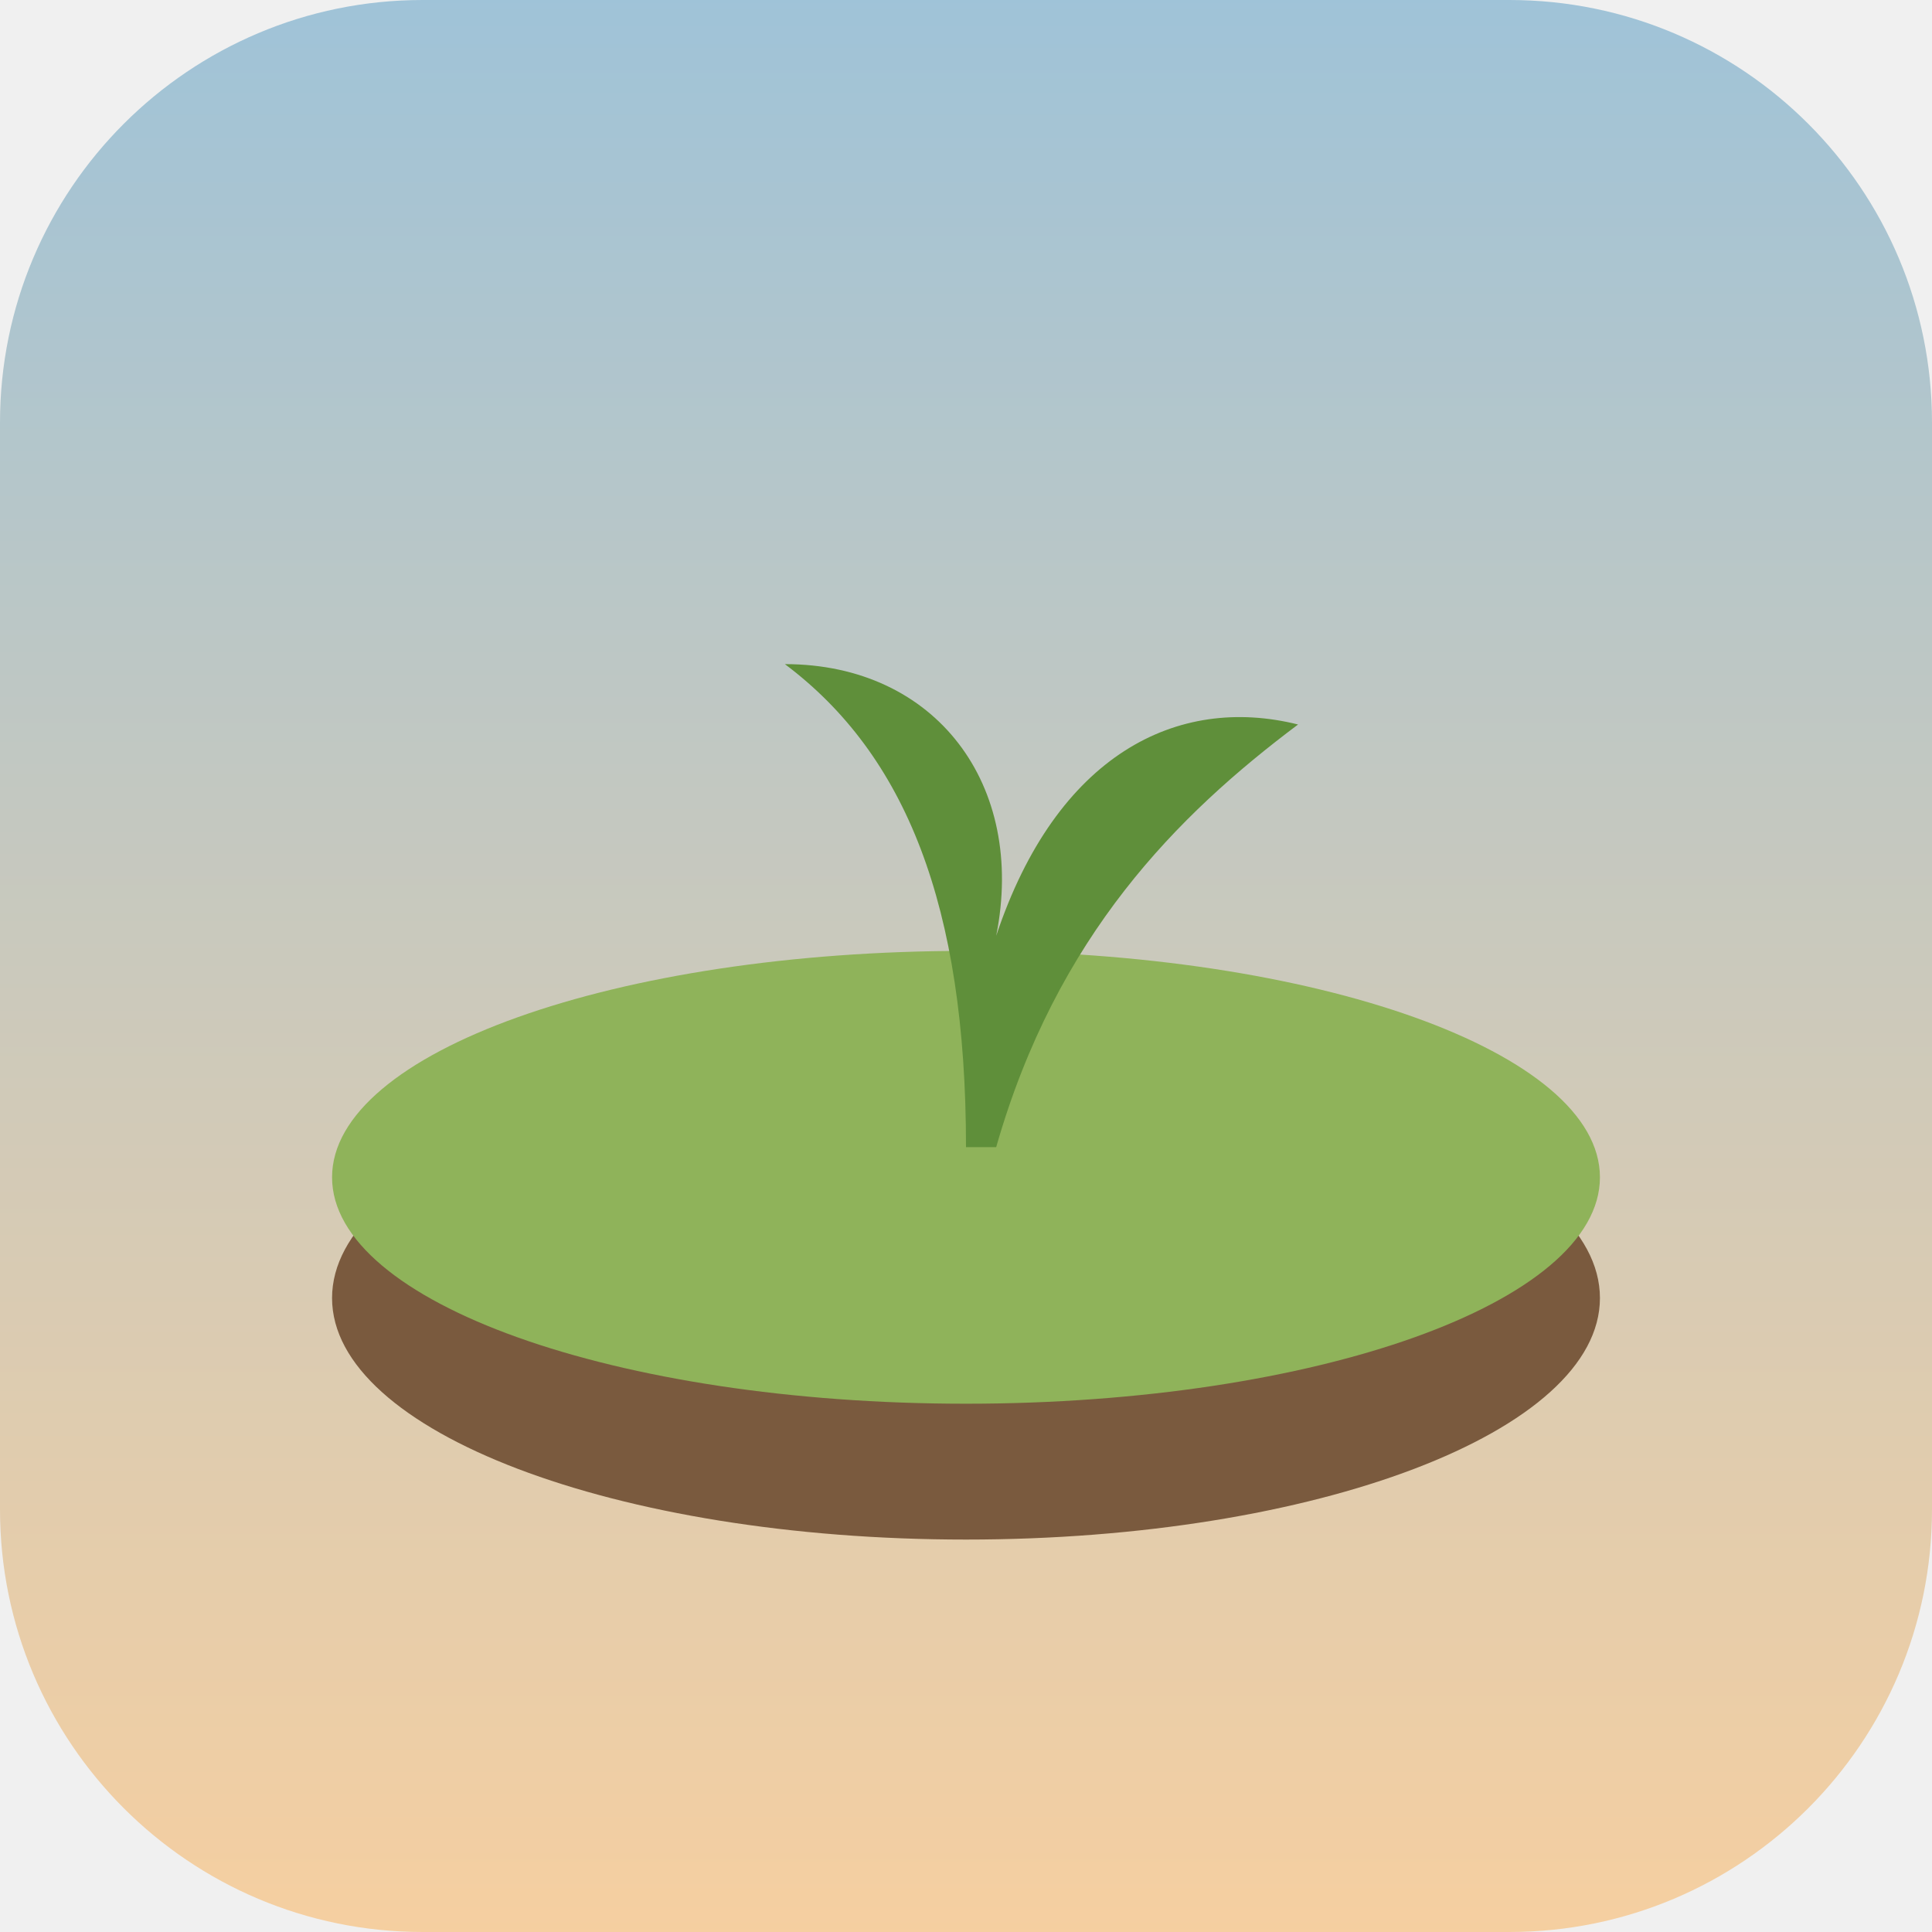
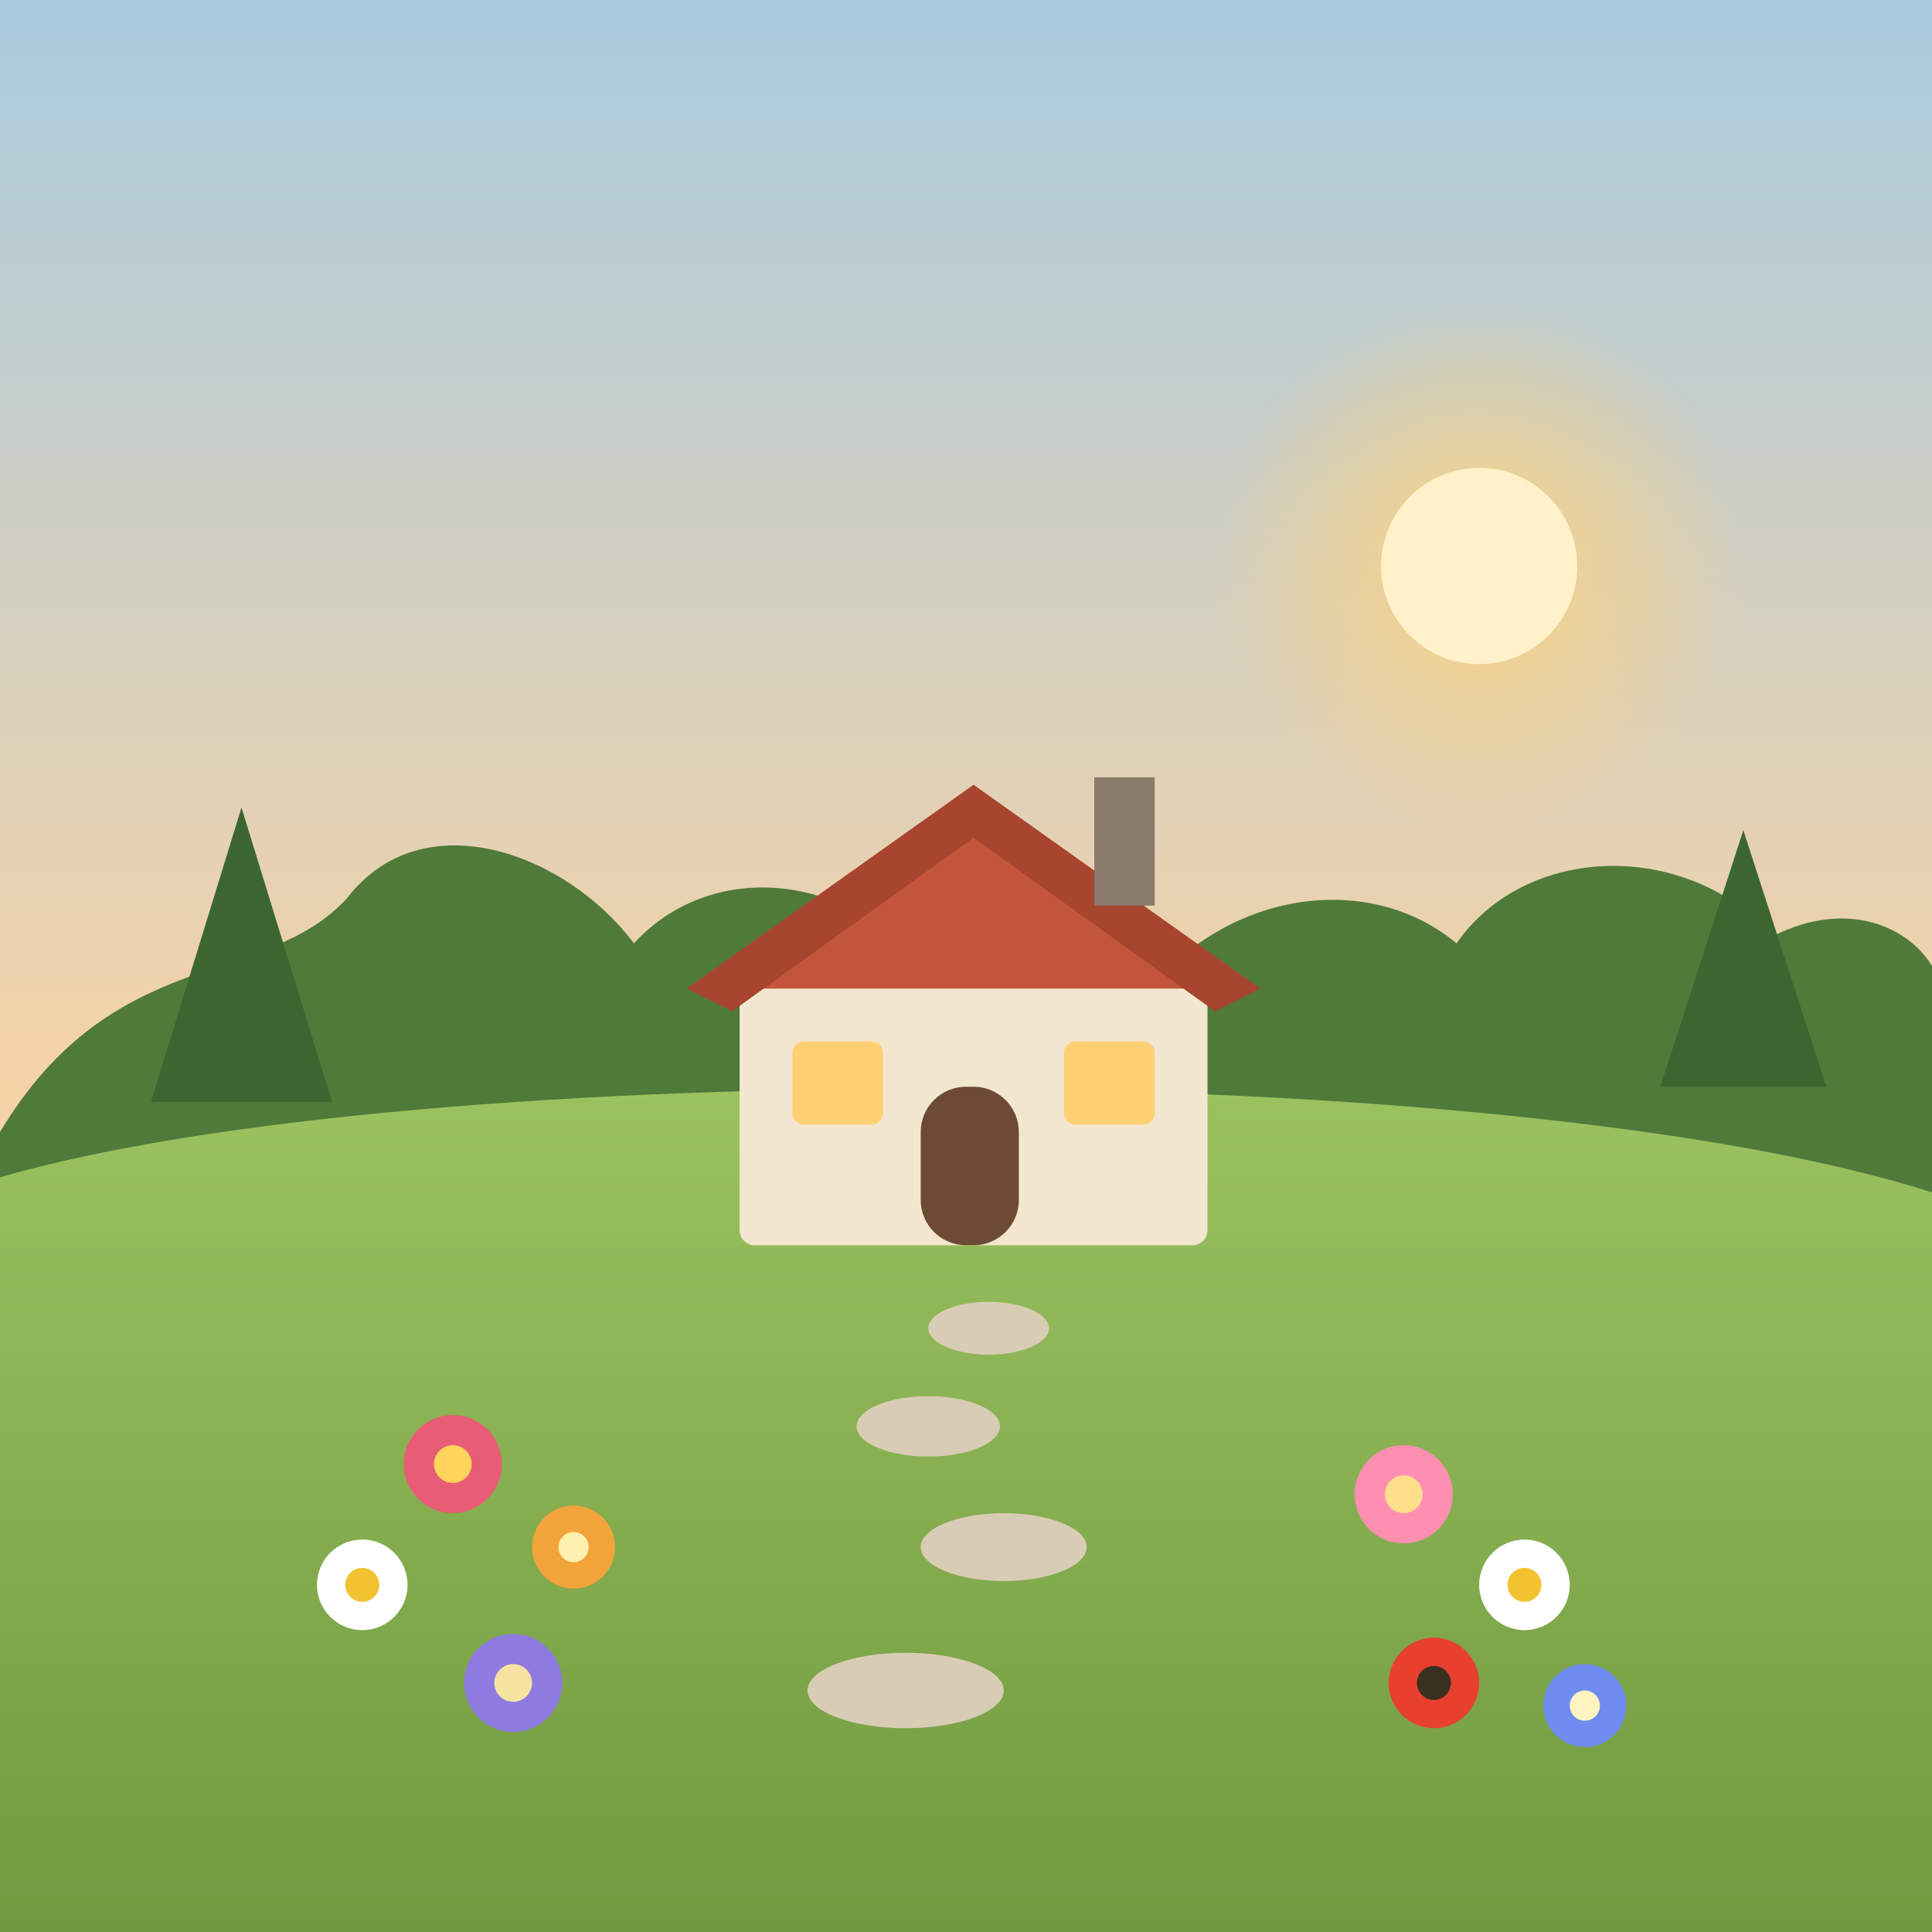
- <svg xmlns="http://www.w3.org/2000/svg" viewBox="0 0 128 128">
+ <svg xmlns="http://www.w3.org/2000/svg" viewBox="0 0 512 512">
  <defs>
    <linearGradient id="sky" x1="0" y1="0" x2="0" y2="1">
-       <stop offset="0" stop-color="#9fc3d8" />
-       <stop offset="1" stop-color="#f6cfa0" />
+       <stop offset="0" stop-color="#a9cbe0" />
+       <stop offset="0.55" stop-color="#f4d3a8" />
+       <stop offset="1" stop-color="#f7c98f" />
    </linearGradient>
+     <linearGradient id="lawn" x1="0" y1="0" x2="0" y2="1">
+       <stop offset="0" stop-color="#9cc260" />
+       <stop offset="1" stop-color="#6f9a3f" />
+     </linearGradient>
+     <radialGradient id="glow" cx="0.5" cy="0.5" r="0.5">
+       <stop offset="0" stop-color="#ffd27a" stop-opacity="0.9" />
+       <stop offset="1" stop-color="#ffd27a" stop-opacity="0" />
+     </radialGradient>
  </defs>
-   <rect width="128" height="128" rx="28" fill="url(#sky)" />
-   <ellipse cx="64" cy="86" rx="42" ry="16" fill="#7a5a3e" />
-   <ellipse cx="64" cy="78" rx="42" ry="15" fill="#8fb35a" />
-   <path d="M64 76 C64 60 60 50 52 44 C62 44 68 52 66 62 C70 50 78 46 86 48 C78 54 70 62 66 76 Z" fill="#5f8f3a" />
+   <rect width="512" height="512" fill="url(#sky)" />
+   <circle cx="392" cy="150" r="70" fill="url(#glow)" />
+   <circle cx="392" cy="150" r="26" fill="#fff1c9" />
+   <path d="M0 300 C30 250 70 262 92 238 C112 212 150 226 168 250 C190 226 230 232 248 262 L248 330 L0 330 Z" fill="#4f7a3a" />
+   <path d="M300 268 C322 236 362 230 386 250 C404 224 446 222 470 248 C490 238 506 246 512 256 L512 330 L300 330 Z" fill="#4f7a3a" />
+   <path d="M40 292 L64 214 L88 292 Z" fill="#3c6630" />
+   <path d="M440 288 L462 220 L484 288 Z" fill="#3c6630" />
+   <path d="M0 312 C110 280 400 280 512 316 L512 512 L0 512 Z" fill="url(#lawn)" />
+   <rect x="196" y="256" width="124" height="74" rx="4" fill="#f2e6cf" />
+   <path d="M182 262 L258 208 L334 262 Z" fill="#c2553a" />
+   <path d="M182 262 L258 208 L334 262 L322 268 L258 222 L194 268 Z" fill="#a8452e" />
+   <rect x="290" y="206" width="16" height="34" fill="#8a7a6a" />
+   <rect x="244" y="288" width="26" height="42" rx="12" fill="#6d4a33" />
+   <rect x="210" y="276" width="24" height="22" rx="3" fill="#ffcf74" />
+   <rect x="282" y="276" width="24" height="22" rx="3" fill="#ffcf74" />
+   <ellipse cx="262" cy="352" rx="16" ry="7" fill="#d9ccb4" />
+   <ellipse cx="246" cy="378" rx="19" ry="8" fill="#d9ccb4" />
+   <ellipse cx="266" cy="410" rx="22" ry="9" fill="#d9ccb4" />
+   <ellipse cx="240" cy="448" rx="26" ry="10" fill="#d9ccb4" />
+   <g>
+     <circle cx="120" cy="388" r="13" fill="#e85d75" />
+     <circle cx="120" cy="388" r="5" fill="#ffd45a" />
+     <circle cx="152" cy="410" r="11" fill="#f2a43a" />
+     <circle cx="152" cy="410" r="4" fill="#fff0b0" />
+     <circle cx="96" cy="420" r="12" fill="#ffffff" />
+     <circle cx="96" cy="420" r="4.5" fill="#f2c230" />
+     <circle cx="136" cy="446" r="13" fill="#8d7be0" />
+     <circle cx="136" cy="446" r="5" fill="#f7e3a0" />
+     <circle cx="372" cy="396" r="13" fill="#ff8fb1" />
+     <circle cx="372" cy="396" r="5" fill="#ffe08a" />
+     <circle cx="404" cy="420" r="12" fill="#ffffff" />
+     <circle cx="404" cy="420" r="4.5" fill="#f2c230" />
+     <circle cx="380" cy="446" r="12" fill="#e8402f" />
+     <circle cx="380" cy="446" r="4.5" fill="#3a3020" />
+     <circle cx="420" cy="452" r="11" fill="#6f8cf0" />
+     <circle cx="420" cy="452" r="4" fill="#fff4c0" />
+   </g>
</svg>
